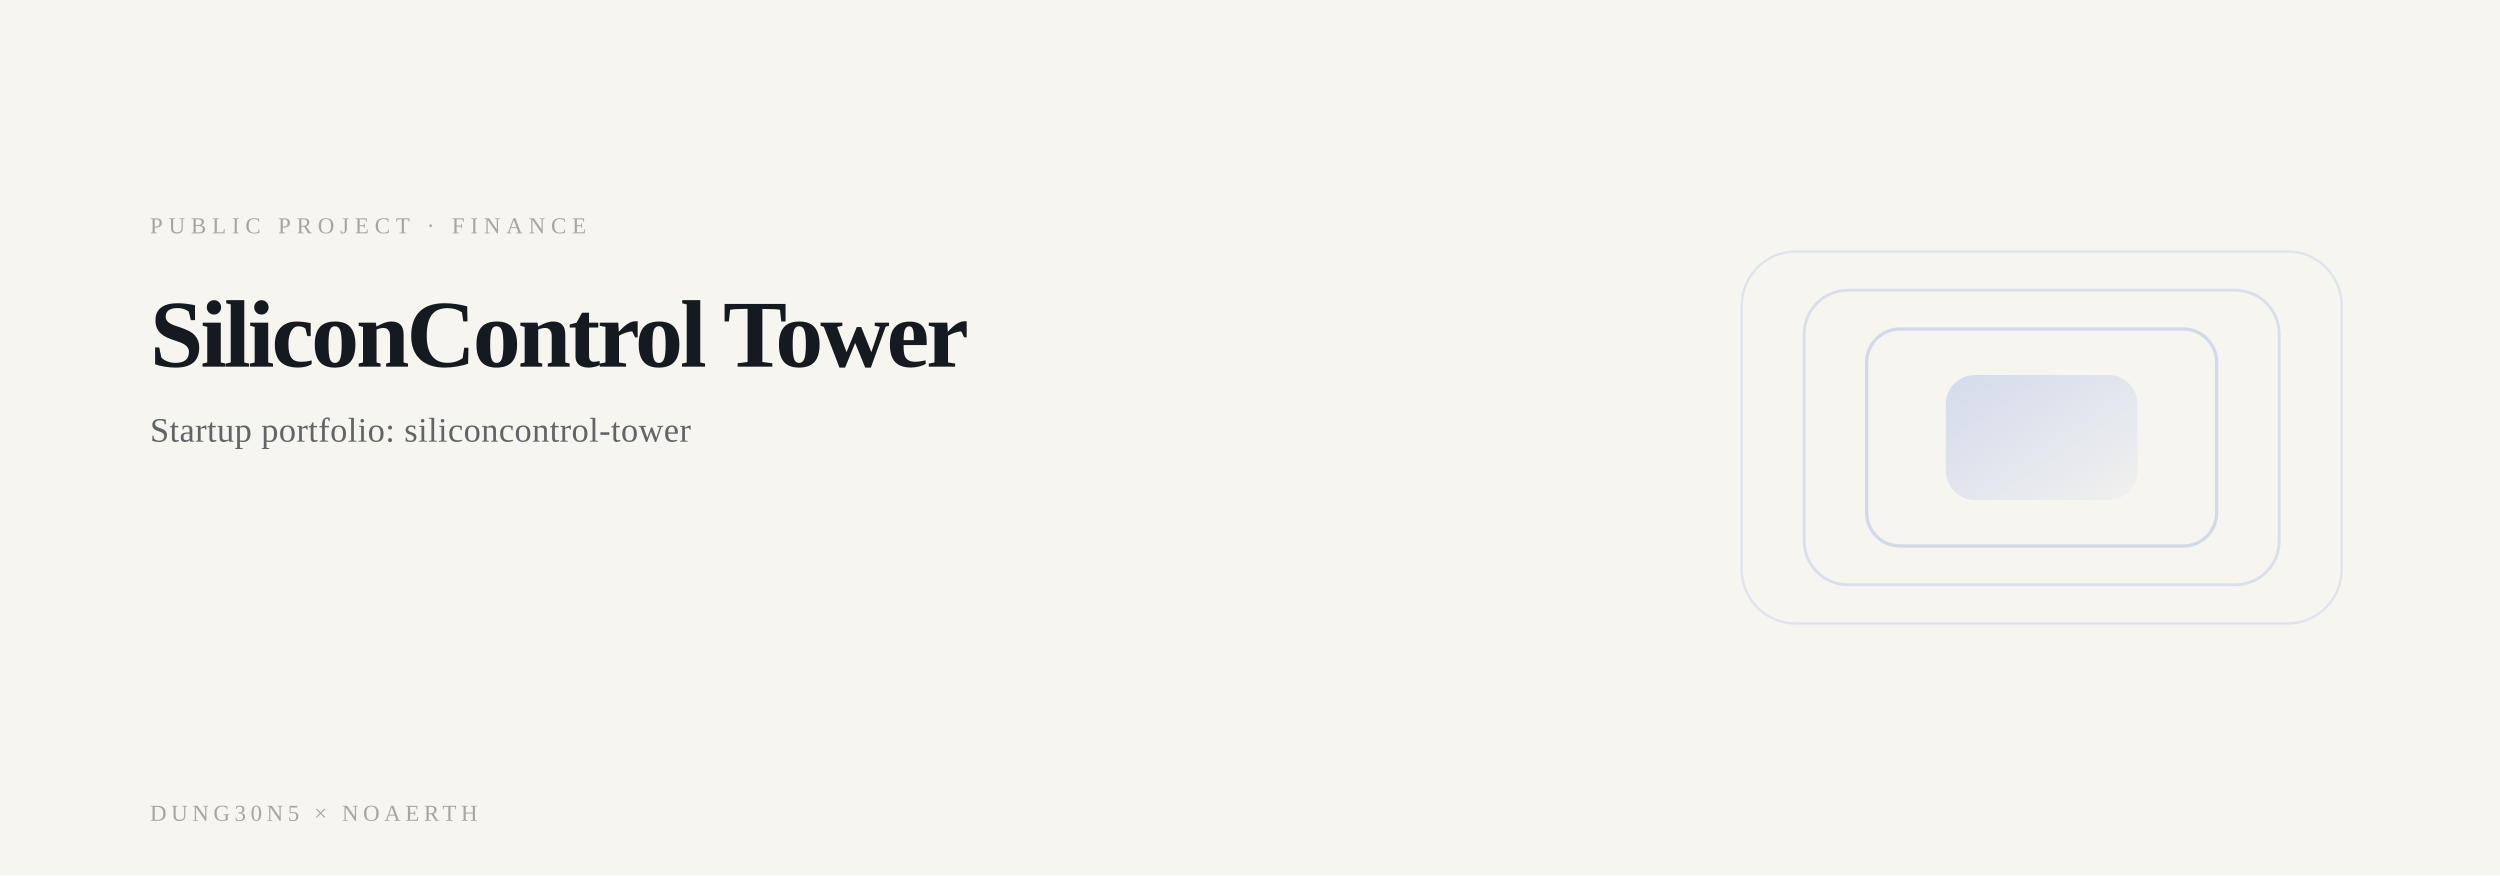
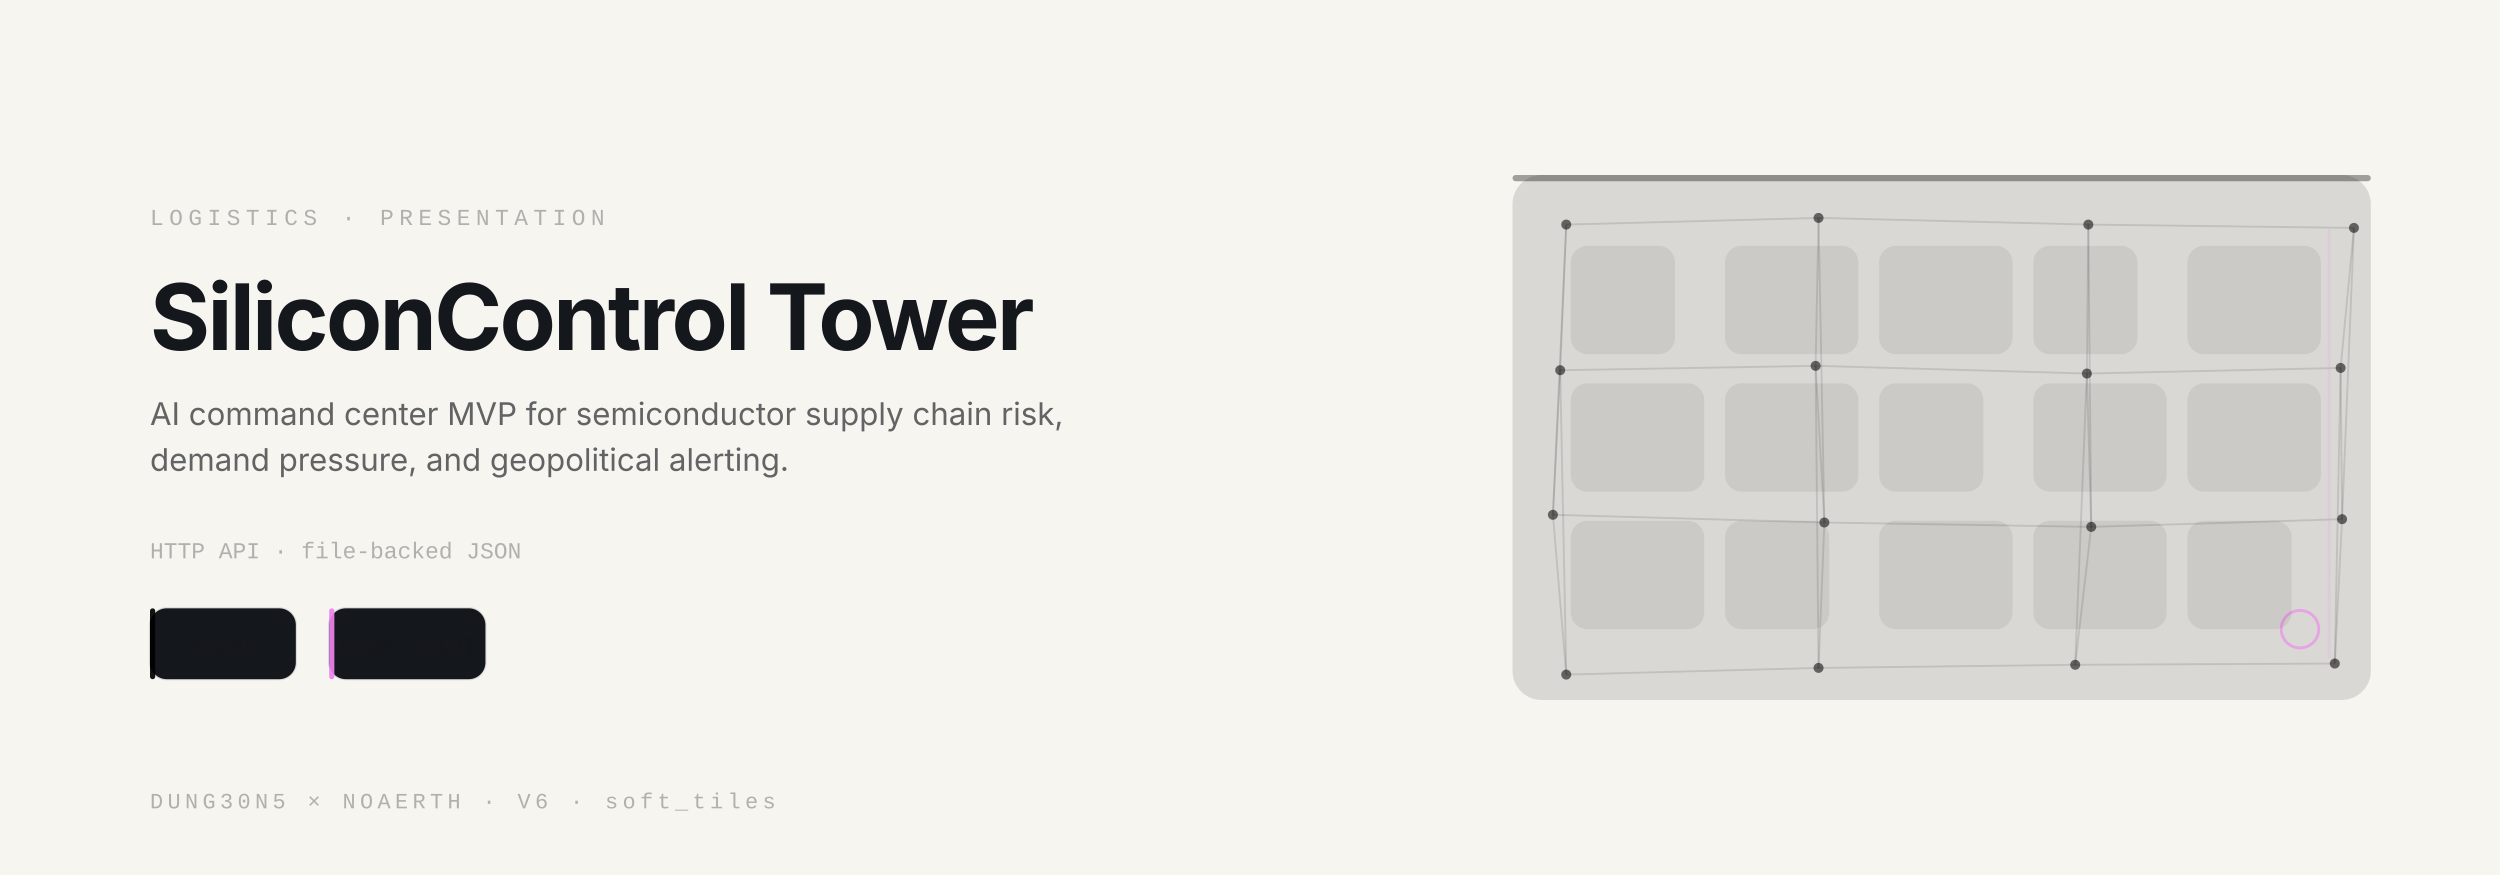
- <svg xmlns="http://www.w3.org/2000/svg" viewBox="0 0 1200 420" width="1200" height="420" role="img" aria-label="SiliconControl Tower: ledger columns with allocation flow between them. Motion depicts capital enters, allocates across positions, and settles into an outcome.">
-   <defs>
-     <linearGradient id="hero-siliconcontrol-tower-light-a" x1="0" y1="0" x2="1" y2="1">
-       <stop offset="0" stop-color="#8fa8e0" stop-opacity="0.85" />
-       <stop offset="1" stop-color="#8fa8e0" stop-opacity="0.15" />
-     </linearGradient>
-   </defs>
+ <svg xmlns="http://www.w3.org/2000/svg" viewBox="0 0 1200 420" width="1200" height="420" role="img" aria-label="SiliconControl Tower: a composed grid assembles and a sweep resolves it">
  <rect width="1200" height="420" fill="#f7f5f0" />
-   <rect x="896" y="157.92" width="168" height="104.16" rx="16" fill="none" stroke="#8fa8e0" stroke-width="1.60" opacity="0.36" />
-   <rect x="866" y="139.32" width="228" height="141.36" rx="21" fill="none" stroke="#8fa8e0" stroke-width="1.38" opacity="0.29" />
-   <rect x="836" y="120.72" width="288" height="178.56" rx="26" fill="none" stroke="#8fa8e0" stroke-width="1.16" opacity="0.23" />
-   <rect x="934" y="180" width="92" height="60" rx="14" fill="url(#hero-siliconcontrol-tower-light-a)" opacity="0.40" />
-   <text x="72" y="112" fill="#141a205c" font-size="11" letter-spacing="2.8">PUBLIC PROJECT · FINANCE</text>
-   <text x="72" y="176" fill="#141a20" font-size="46" font-weight="660" letter-spacing="-1.4">SiliconControl Tower</text>
-   <text x="72" y="212" fill="#141a20a8" font-size="16.5" letter-spacing="0.2">Startup portfolio: siliconcontrol-tower</text>
-   <rect x="72" y="266" width="106" height="40" rx="9" fill="#141a20" fill-opacity="0.05" stroke="#f4efe424" stroke-width="1.1" opacity="0">
-     <animate attributeName="opacity" from="0" to="1" dur="0.5s" begin="0.50s" fill="freeze" />
-   </rect>
-   <rect x="72" y="266" width="2.5" height="40" rx="1.2" fill="#8fa8e0" opacity="0">
-     <animate attributeName="opacity" from="0" to="0.9" dur="0.5s" begin="0.50s" fill="freeze" />
-   </rect>
-   <text x="125" y="291" fill="#141a20" font-size="11.5" text-anchor="middle" font-family="ui-monospace,SFMono-Regular,Menlo,monospace" opacity="0">capital<animate attributeName="opacity" from="0" to="1" dur="0.5s" begin="0.65s" fill="freeze" />
-   </text>
-   <rect x="194" y="266" width="106" height="40" rx="9" fill="#141a20" fill-opacity="0.05" stroke="#f4efe424" stroke-width="1.1" opacity="0">
-     <animate attributeName="opacity" from="0" to="1" dur="0.5s" begin="1.00s" fill="freeze" />
-   </rect>
-   <rect x="194" y="266" width="2.5" height="40" rx="1.2" fill="#8fa8e0" opacity="0">
-     <animate attributeName="opacity" from="0" to="0.9" dur="0.5s" begin="1.00s" fill="freeze" />
-   </rect>
-   <text x="247" y="291" fill="#141a20" font-size="11.5" text-anchor="middle" font-family="ui-monospace,SFMono-Regular,Menlo,monospace" opacity="0">allocate<animate attributeName="opacity" from="0" to="1" dur="0.5s" begin="1.15s" fill="freeze" />
-   </text>
-   <rect x="316" y="266" width="106" height="40" rx="9" fill="#141a20" fill-opacity="0.05" stroke="#f4efe424" stroke-width="1.1" opacity="0">
-     <animate attributeName="opacity" from="0" to="1" dur="0.5s" begin="1.50s" fill="freeze" />
-   </rect>
-   <rect x="316" y="266" width="2.5" height="40" rx="1.2" fill="#8fa8e0" opacity="0">
-     <animate attributeName="opacity" from="0" to="0.9" dur="0.5s" begin="1.50s" fill="freeze" />
-   </rect>
-   <text x="369" y="291" fill="#141a20" font-size="11.5" text-anchor="middle" font-family="ui-monospace,SFMono-Regular,Menlo,monospace" opacity="0">mark<animate attributeName="opacity" from="0" to="1" dur="0.5s" begin="1.65s" fill="freeze" />
-   </text>
-   <rect x="438" y="266" width="106" height="40" rx="9" fill="#141a20" fill-opacity="0.05" stroke="#f4efe424" stroke-width="1.1" opacity="0">
-     <animate attributeName="opacity" from="0" to="1" dur="0.5s" begin="2.00s" fill="freeze" />
-   </rect>
-   <rect x="438" y="266" width="2.5" height="40" rx="1.2" fill="#e7c27a" opacity="0">
-     <animate attributeName="opacity" from="0" to="0.9" dur="0.5s" begin="2.00s" fill="freeze" />
-   </rect>
-   <text x="491" y="291" fill="#141a20" font-size="11.5" text-anchor="middle" font-family="ui-monospace,SFMono-Regular,Menlo,monospace" opacity="0">settle<animate attributeName="opacity" from="0" to="1" dur="0.5s" begin="2.15s" fill="freeze" />
-   </text>
-   <text x="72" y="394" fill="#141a205c" font-size="11" letter-spacing="2.2">DUNG30N5 × NOAERTH</text>
+   <text x="72" y="108" font-family="ui-monospace, SFMono-Regular, Menlo, Monaco, Consolas, 'Liberation Mono', monospace" font-size="11" letter-spacing="2.6" fill="#14171c4f">LOGISTICS · PRESENTATION</text>
+   <text x="72" y="168" font-family="-apple-system, BlinkMacSystemFont, 'Segoe UI', Inter, Helvetica, Arial, sans-serif" font-size="44" font-weight="660" letter-spacing="-1.2" fill="#14171c">SiliconControl Tower</text>
+   <text x="72" y="204" font-family="-apple-system, BlinkMacSystemFont, 'Segoe UI', Inter, Helvetica, Arial, sans-serif" font-size="15" fill="#14171ca8">AI command center MVP for semiconductor supply chain risk,</text>
+   <text x="72" y="226" font-family="-apple-system, BlinkMacSystemFont, 'Segoe UI', Inter, Helvetica, Arial, sans-serif" font-size="15" fill="#14171ca8">demand pressure, and geopolitical alerting.</text>
+   <text x="72" y="268" font-family="ui-monospace, SFMono-Regular, Menlo, Monaco, Consolas, 'Liberation Mono', monospace" font-size="11" fill="#14171c4f">HTTP API · file-backed JSON</text>
+   <rect x="72.0" y="292.0" width="70.0" height="34.0" rx="8" fill="#14171c" stroke="#14171c1f" stroke-width="1.1" />
+   <rect x="72.0" y="292.0" width="2.5" height="34.0" rx="1.2" fill="mint" opacity="0.92" />
+   <text x="107.0" y="314" font-family="ui-monospace, SFMono-Regular, Menlo, Monaco, Consolas, 'Liberation Mono', monospace" font-size="11" fill="#14171c" fill-opacity="0.82" text-anchor="middle">tower</text>
+   <rect x="158.0" y="292.0" width="75.0" height="34.0" rx="8" fill="#14171c" stroke="#14171c1f" stroke-width="1.1" />
+   <rect x="158.0" y="292.0" width="2.5" height="34.0" rx="1.2" fill="violet" opacity="0.92" />
+   <text x="195.5" y="314" font-family="ui-monospace, SFMono-Regular, Menlo, Monaco, Consolas, 'Liberation Mono', monospace" font-size="11" fill="#14171c" fill-opacity="0.82" text-anchor="middle">tower/[id]</text>
+   <rect x="726.0" y="84.0" width="412.0" height="252.0" rx="14" fill="mint" fill-opacity="0.12" />
+   <rect x="729.0" y="87.0" width="406.0" height="246.0" rx="12" fill="none" stroke="mint" stroke-width="1" stroke-opacity="0.18" />
+   <line x1="751.8" y1="107.8" x2="872.9" y2="104.6" stroke="#14171c1f" stroke-width="0.9" />
+   <line x1="751.8" y1="107.8" x2="748.9" y2="177.7" stroke="#14171c1f" stroke-width="0.9" />
+   <line x1="751.8" y1="107.8" x2="745.4" y2="247.1" stroke="#14171c1f" stroke-width="0.9" />
+   <line x1="872.9" y1="104.6" x2="1002.4" y2="107.8" stroke="#14171c1f" stroke-width="0.9" />
+   <line x1="872.9" y1="104.6" x2="871.5" y2="175.6" stroke="#14171c1f" stroke-width="0.9" />
+   <line x1="872.9" y1="104.6" x2="875.7" y2="250.8" stroke="#14171c1f" stroke-width="0.9" />
+   <line x1="1002.4" y1="107.8" x2="1129.9" y2="109.4" stroke="#14171c1f" stroke-width="0.9" />
+   <line x1="1002.4" y1="107.8" x2="1001.7" y2="179.3" stroke="#14171c1f" stroke-width="0.9" />
+   <line x1="1002.4" y1="107.8" x2="1003.8" y2="252.9" stroke="#14171c1f" stroke-width="0.9" />
+   <line x1="1129.9" y1="109.4" x2="1123.5" y2="176.6" stroke="#14171c1f" stroke-width="0.9" />
+   <line x1="1129.9" y1="109.4" x2="1124.2" y2="249.2" stroke="#14171c1f" stroke-width="0.9" />
+   <line x1="748.9" y1="177.7" x2="871.5" y2="175.6" stroke="#14171c1f" stroke-width="0.9" />
+   <line x1="748.9" y1="177.7" x2="745.4" y2="247.1" stroke="#14171c1f" stroke-width="0.9" />
+   <line x1="748.9" y1="177.7" x2="751.8" y2="323.8" stroke="#14171c1f" stroke-width="0.9" />
+   <line x1="871.5" y1="175.6" x2="1001.7" y2="179.3" stroke="#14171c1f" stroke-width="0.9" />
+   <line x1="871.5" y1="175.6" x2="875.7" y2="250.8" stroke="#14171c1f" stroke-width="0.9" />
+   <line x1="871.5" y1="175.6" x2="872.9" y2="320.6" stroke="#14171c1f" stroke-width="0.9" />
+   <line x1="1001.7" y1="179.3" x2="1123.5" y2="176.6" stroke="#14171c1f" stroke-width="0.9" />
+   <line x1="1001.7" y1="179.3" x2="1003.8" y2="252.9" stroke="#14171c1f" stroke-width="0.9" />
+   <line x1="1001.7" y1="179.3" x2="996.1" y2="319.1" stroke="#14171c1f" stroke-width="0.9" />
+   <line x1="1123.5" y1="176.6" x2="1124.2" y2="249.2" stroke="#14171c1f" stroke-width="0.9" />
+   <line x1="1123.5" y1="176.6" x2="1120.7" y2="318.5" stroke="#14171c1f" stroke-width="0.9" />
+   <line x1="745.4" y1="247.1" x2="875.7" y2="250.8" stroke="#14171c1f" stroke-width="0.9" />
+   <line x1="745.4" y1="247.1" x2="751.8" y2="323.8" stroke="#14171c1f" stroke-width="0.9" />
+   <line x1="875.7" y1="250.8" x2="1003.8" y2="252.9" stroke="#14171c1f" stroke-width="0.9" />
+   <line x1="875.7" y1="250.8" x2="872.9" y2="320.6" stroke="#14171c1f" stroke-width="0.9" />
+   <line x1="1003.8" y1="252.9" x2="1124.2" y2="249.2" stroke="#14171c1f" stroke-width="0.9" />
+   <line x1="1003.8" y1="252.9" x2="996.1" y2="319.1" stroke="#14171c1f" stroke-width="0.9" />
+   <line x1="1124.2" y1="249.2" x2="1120.7" y2="318.5" stroke="#14171c1f" stroke-width="0.9" />
+   <line x1="751.8" y1="323.8" x2="872.9" y2="320.6" stroke="#14171c1f" stroke-width="0.9" />
+   <line x1="872.9" y1="320.6" x2="996.1" y2="319.1" stroke="#14171c1f" stroke-width="0.9" />
+   <line x1="996.1" y1="319.1" x2="1120.7" y2="318.5" stroke="#14171c1f" stroke-width="0.9" />
+   <circle cx="751.8" cy="107.8" r="2.4" fill="mint" opacity="0.55" />
+   <circle cx="872.9" cy="104.6" r="2.4" fill="mint" opacity="0.55" />
+   <circle cx="1002.4" cy="107.8" r="2.4" fill="mint" opacity="0.55" />
+   <circle cx="1129.9" cy="109.4" r="2.4" fill="mint" opacity="0.55" />
+   <circle cx="748.9" cy="177.7" r="2.4" fill="mint" opacity="0.55" />
+   <circle cx="871.5" cy="175.6" r="2.4" fill="mint" opacity="0.55" />
+   <circle cx="1001.7" cy="179.3" r="2.4" fill="mint" opacity="0.55" />
+   <circle cx="1123.5" cy="176.6" r="2.4" fill="mint" opacity="0.55" />
+   <circle cx="745.4" cy="247.1" r="2.4" fill="mint" opacity="0.55" />
+   <circle cx="875.7" cy="250.8" r="2.4" fill="mint" opacity="0.55" />
+   <circle cx="1003.8" cy="252.9" r="2.4" fill="mint" opacity="0.55" />
+   <circle cx="1124.2" cy="249.2" r="2.4" fill="mint" opacity="0.55" />
+   <circle cx="751.8" cy="323.8" r="2.4" fill="mint" opacity="0.55" />
+   <circle cx="872.9" cy="320.6" r="2.4" fill="mint" opacity="0.55" />
+   <circle cx="996.1" cy="319.1" r="2.4" fill="mint" opacity="0.55" />
+   <circle cx="1120.7" cy="318.5" r="2.4" fill="mint" opacity="0.55" />
+   <rect x="726.0" y="84.0" width="412.0" height="3" rx="1.5" fill="mint" opacity="0.35" />
+   <circle cx="1104.0" cy="302.0" r="9" fill="none" stroke="violet" stroke-width="1.4" opacity="0.6" />
+   <rect x="754" y="118" width="50" height="52" rx="8" fill="mint" fill-opacity="0.08" stroke="mint" stroke-width="1" stroke-opacity="0.4" opacity="0.85" />
+   <rect x="828" y="118" width="64" height="52" rx="8" fill="mint" fill-opacity="0.08" stroke="mint" stroke-width="1" stroke-opacity="0.4" opacity="0.85" />
+   <rect x="902" y="118" width="64" height="52" rx="8" fill="mint" fill-opacity="0.08" stroke="mint" stroke-width="1" stroke-opacity="0.4" opacity="0.85" />
+   <rect x="976" y="118" width="50" height="52" rx="8" fill="mint" fill-opacity="0.08" stroke="mint" stroke-width="1" stroke-opacity="0.4" opacity="0.85" />
+   <rect x="1050" y="118" width="64" height="52" rx="8" fill="mint" fill-opacity="0.08" stroke="mint" stroke-width="1" stroke-opacity="0.4" opacity="0.85" />
+   <rect x="754" y="184" width="64" height="52" rx="8" fill="mint" fill-opacity="0.08" stroke="mint" stroke-width="1" stroke-opacity="0.4" opacity="0.85" />
+   <rect x="828" y="184" width="64" height="52" rx="8" fill="mint" fill-opacity="0.08" stroke="mint" stroke-width="1" stroke-opacity="0.4" opacity="0.85" />
+   <rect x="902" y="184" width="50" height="52" rx="8" fill="mint" fill-opacity="0.08" stroke="mint" stroke-width="1" stroke-opacity="0.4" opacity="0.85" />
+   <rect x="976" y="184" width="64" height="52" rx="8" fill="mint" fill-opacity="0.08" stroke="mint" stroke-width="1" stroke-opacity="0.4" opacity="0.85" />
+   <rect x="1050" y="184" width="64" height="52" rx="8" fill="mint" fill-opacity="0.08" stroke="mint" stroke-width="1" stroke-opacity="0.4" opacity="0.85" />
+   <rect x="754" y="250" width="64" height="52" rx="8" fill="mint" fill-opacity="0.08" stroke="mint" stroke-width="1" stroke-opacity="0.4" opacity="0.85" />
+   <rect x="828" y="250" width="50" height="52" rx="8" fill="mint" fill-opacity="0.08" stroke="mint" stroke-width="1" stroke-opacity="0.4" opacity="0.85" />
+   <rect x="902" y="250" width="64" height="52" rx="8" fill="mint" fill-opacity="0.08" stroke="mint" stroke-width="1" stroke-opacity="0.4" opacity="0.85" />
+   <rect x="976" y="250" width="64" height="52" rx="8" fill="mint" fill-opacity="0.08" stroke="mint" stroke-width="1" stroke-opacity="0.4" opacity="0.85" />
+   <rect x="1050" y="250" width="50" height="52" rx="8" fill="mint" fill-opacity="0.08" stroke="mint" stroke-width="1" stroke-opacity="0.4" opacity="0.85" />
+   <line x1="1118" y1="110" x2="1118" y2="316" stroke="violet" stroke-width="1.4" opacity="0.14" />
+   <text x="72" y="388" font-family="ui-monospace, SFMono-Regular, Menlo, Monaco, Consolas, 'Liberation Mono', monospace" font-size="10.5" letter-spacing="2.1" fill="#14171c4f">DUNG30N5 × NOAERTH · V6 · soft_tiles</text>
</svg>
